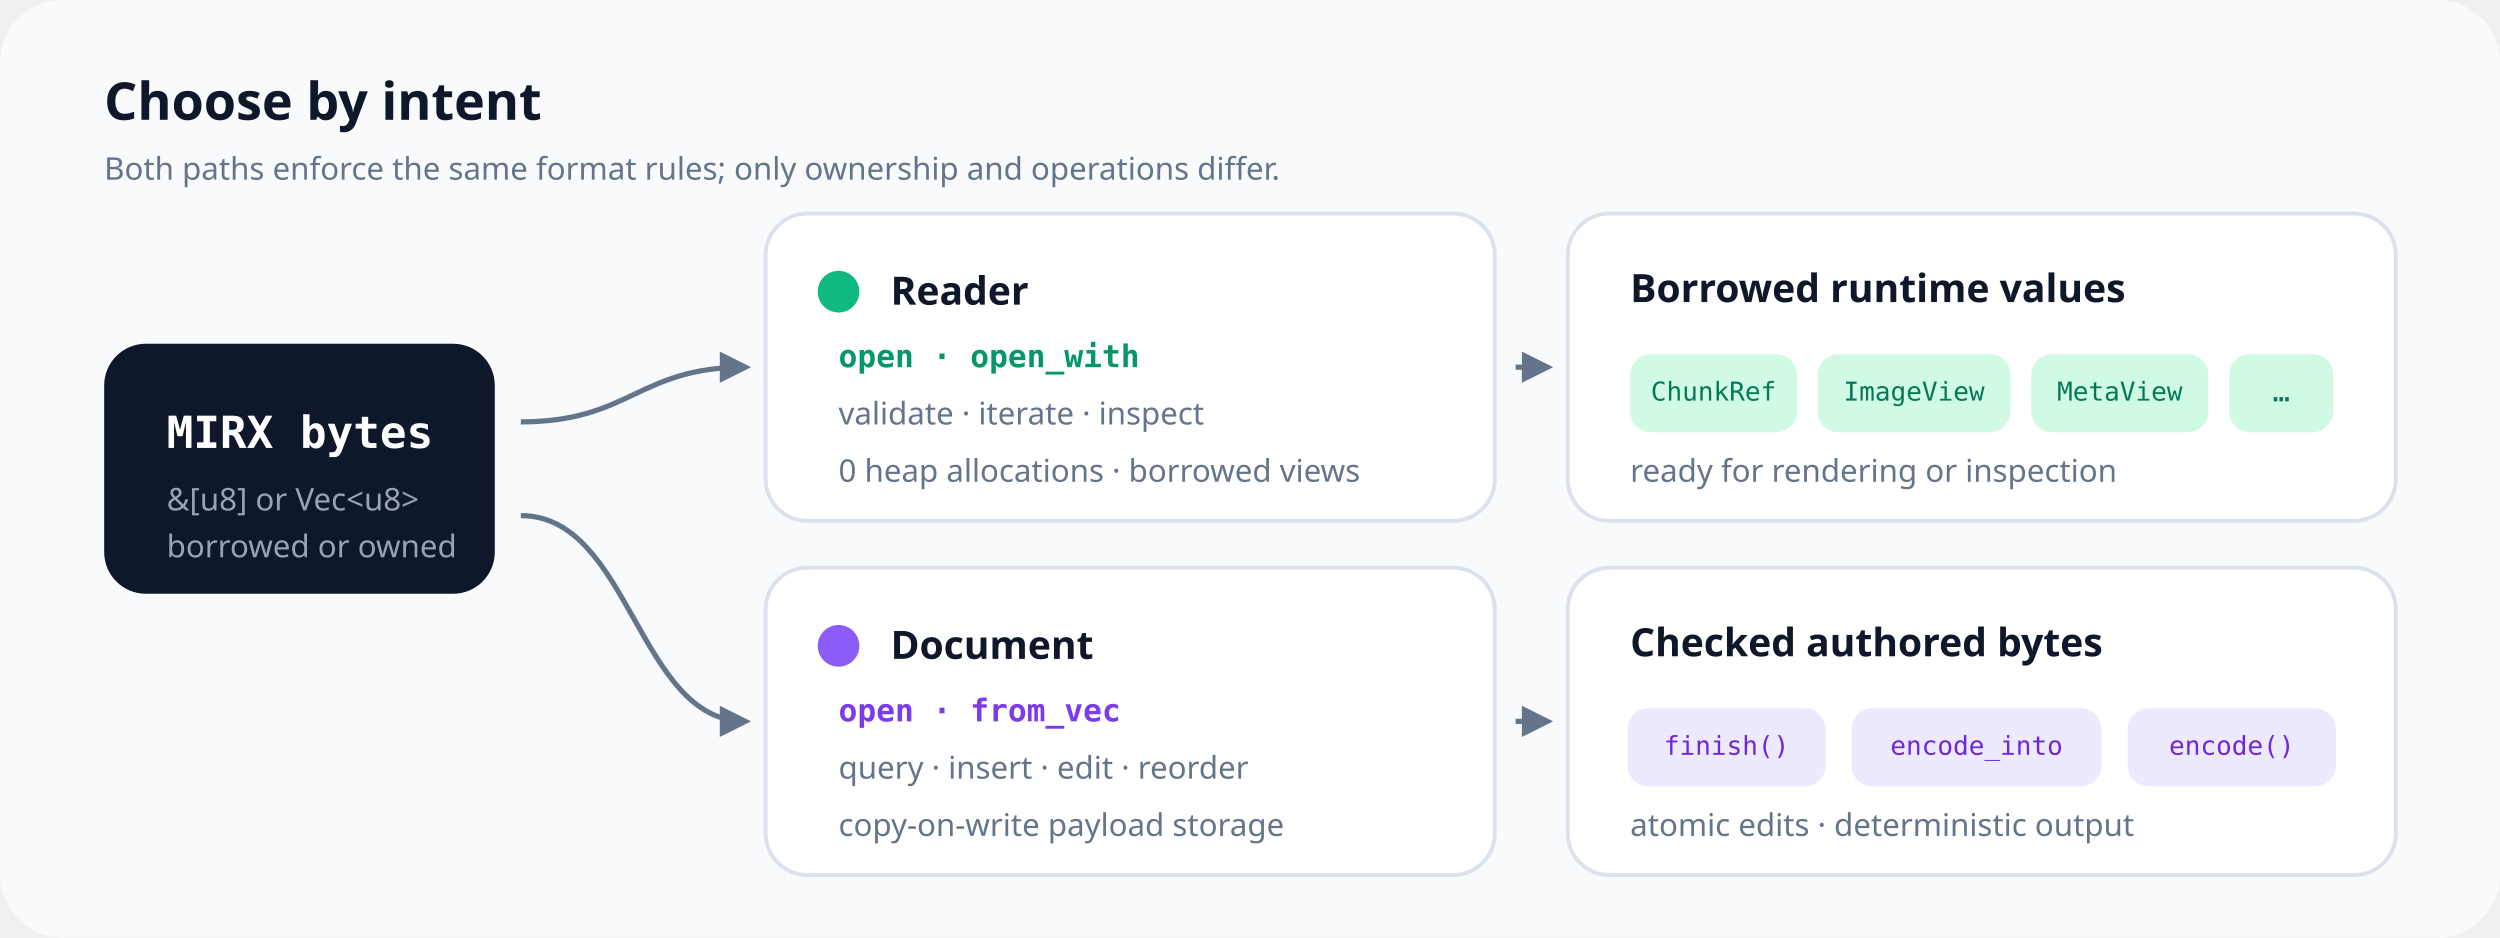
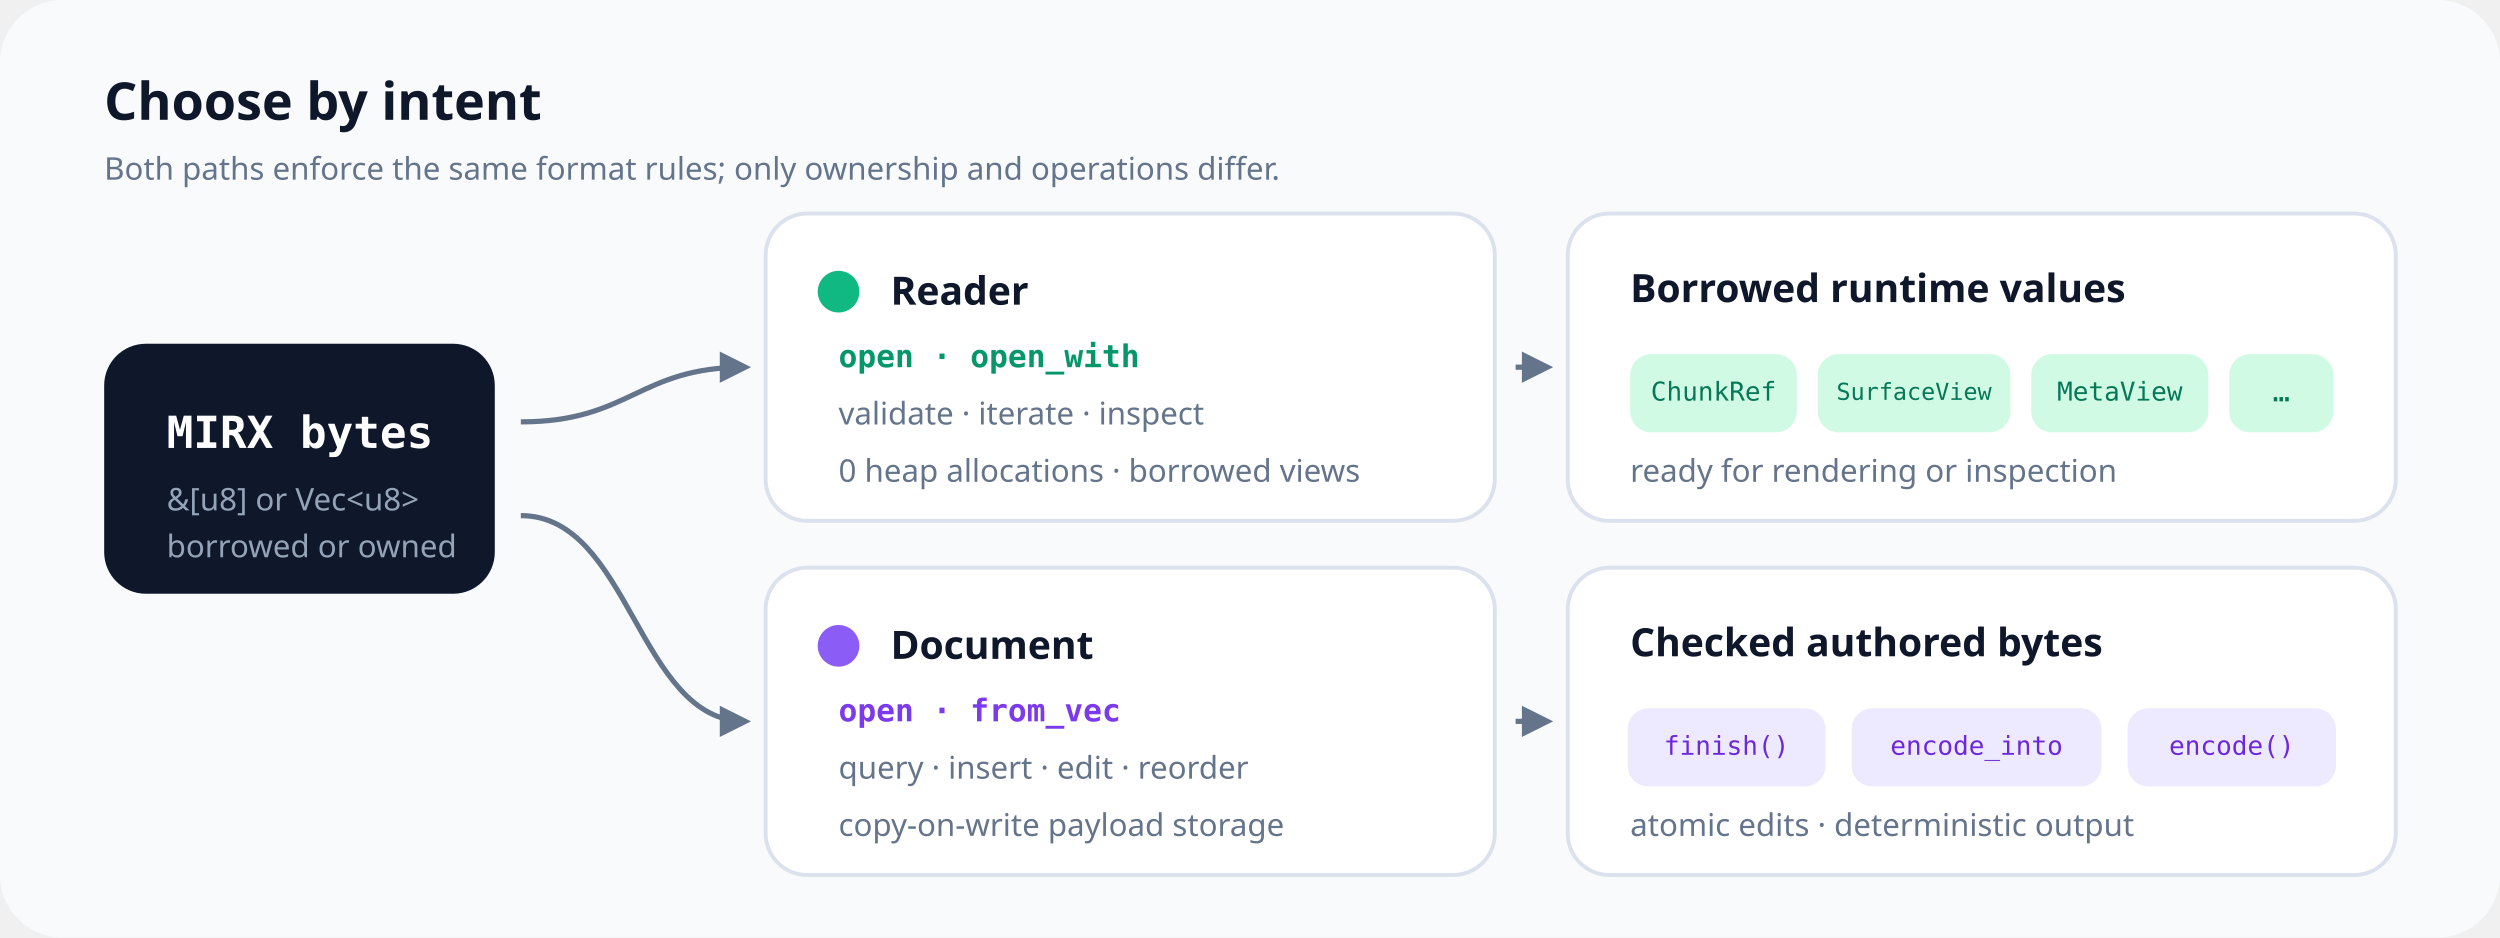
<svg xmlns="http://www.w3.org/2000/svg" width="960" height="360" viewBox="0 0 960 360" role="img" aria-labelledby="title desc">
  <defs>
    <marker id="arrow" viewBox="0 0 10 10" refX="8" refY="5" markerWidth="6" markerHeight="6" orient="auto">
      <path d="M0 0l10 5-10 5z" fill="#64748b" />
    </marker>
    <style>
      .bg{fill:#f8fafc}.card{fill:#fff;stroke:#dbe2ee;stroke-width:1.5}.line{fill:none;stroke:#64748b;stroke-width:2;marker-end:url(#arrow)}
      .title{fill:#0f172a;font:700 20px system-ui,sans-serif}.label{fill:#0f172a;font:650 15px system-ui,sans-serif}.body{fill:#64748b;font:12px system-ui,sans-serif}.mono{fill:#334155;font:600 12px ui-monospace,monospace}.green{fill:#059669}.violet{fill:#7c3aed}
      @media(prefers-color-scheme:dark){.bg{fill:#0b1120}.card{fill:#111827;stroke:#334155}.title,.label{fill:#f8fafc}.body{fill:#94a3b8}.mono{fill:#cbd5e1}}
    </style>
  </defs>
  <rect class="bg" width="960" height="360" rx="24" />
  <text class="title" x="40" y="46">Choose by intent</text>
  <text class="body" x="40" y="69">Both paths enforce the same format rules; only ownership and operations differ.</text>
  <g transform="translate(40 132)">
    <rect width="150" height="96" rx="16" fill="#0f172a" />
    <text x="24" y="40" fill="#fff" font-family="ui-monospace,monospace" font-size="17" font-weight="700">MIRX bytes</text>
    <text x="24" y="64" fill="#94a3b8" font-family="system-ui,sans-serif" font-size="12">&amp;[u8] or Vec&lt;u8&gt;</text>
    <text x="24" y="82" fill="#94a3b8" font-family="system-ui,sans-serif" font-size="12">borrowed or owned</text>
  </g>
  <path class="line" d="M200 162C242 162 245 141 286 141" />
  <path class="line" d="M200 198C242 198 245 277 286 277" />
  <g transform="translate(294 82)">
    <rect class="card" width="280" height="118" rx="16" data-audit-boundary="reader-path-card" />
    <g data-audit-contained-by="reader-path-card" data-audit-min-inset="0 16 10 16">
      <circle cx="28" cy="30" r="8" fill="#10b981" />
      <text class="label" x="48" y="35">Reader</text>
      <text class="mono green" x="28" y="59">open · open_with</text>
      <text class="body" x="28" y="81">validate · iterate · inspect</text>
      <text class="body" x="28" y="103">0 heap allocations · borrowed views</text>
    </g>
  </g>
  <g transform="translate(294 218)">
    <rect class="card" width="280" height="118" rx="16" data-audit-boundary="document-path-card" />
    <g data-audit-contained-by="document-path-card" data-audit-min-inset="0 16 10 16">
      <circle cx="28" cy="30" r="8" fill="#8b5cf6" />
      <text class="label" x="48" y="35">Document</text>
      <text class="mono violet" x="28" y="59">open · from_vec</text>
      <text class="body" x="28" y="81">query · insert · edit · reorder</text>
      <text class="body" x="28" y="103">copy-on-write payload storage</text>
    </g>
  </g>
  <path class="line" d="M582 141H594" data-audit-center-y-with="reader-path-card" />
  <path class="line" d="M582 277H594" data-audit-center-y-with="document-path-card" />
  <g transform="translate(602 82)">
    <rect class="card" width="318" height="118" rx="16" />
    <text class="label" x="24" y="34">Borrowed runtime values</text>
    <g transform="translate(24 54)">
      <rect width="64" height="30" rx="8" fill="#d1fae5" />
      <text x="32" y="15" fill="#047857" font-family="ui-monospace,monospace" font-size="10" text-anchor="middle" dominant-baseline="middle">ChunkRef</text>
      <rect x="72" width="74" height="30" rx="8" fill="#d1fae5" />
-       <text x="109" y="15" fill="#047857" font-family="ui-monospace,monospace" font-size="10" text-anchor="middle" dominant-baseline="middle">ImageView</text>
+       <text x="109" y="15" fill="#047857" font-family="ui-monospace,monospace" font-size="9" text-anchor="middle" dominant-baseline="middle">SurfaceView</text>
      <rect x="154" width="68" height="30" rx="8" fill="#d1fae5" />
      <text x="188" y="15" fill="#047857" font-family="ui-monospace,monospace" font-size="10" text-anchor="middle" dominant-baseline="middle">MetaView</text>
      <rect x="230" width="40" height="30" rx="8" fill="#d1fae5" />
      <text x="250" y="15" fill="#047857" font-family="ui-monospace,monospace" font-size="11" text-anchor="middle" dominant-baseline="middle">…</text>
    </g>
    <text class="body" x="24" y="103">ready for rendering or inspection</text>
  </g>
  <g transform="translate(602 218)">
    <rect class="card" width="318" height="118" rx="16" />
    <text class="label" x="24" y="34">Checked authored bytes</text>
    <g transform="translate(23 54)">
      <rect width="76" height="30" rx="8" fill="#ede9fe" />
      <text x="38" y="15" fill="#6d28d9" font-family="ui-monospace,monospace" font-size="10" text-anchor="middle" dominant-baseline="middle">finish()</text>
      <rect x="86" width="96" height="30" rx="8" fill="#ede9fe" />
      <text x="134" y="15" fill="#6d28d9" font-family="ui-monospace,monospace" font-size="10" text-anchor="middle" dominant-baseline="middle">encode_into</text>
      <rect x="192" width="80" height="30" rx="8" fill="#ede9fe" />
      <text x="232" y="15" fill="#6d28d9" font-family="ui-monospace,monospace" font-size="10" text-anchor="middle" dominant-baseline="middle">encode()</text>
    </g>
    <text class="body" x="24" y="103">atomic edits · deterministic output</text>
  </g>
</svg>
